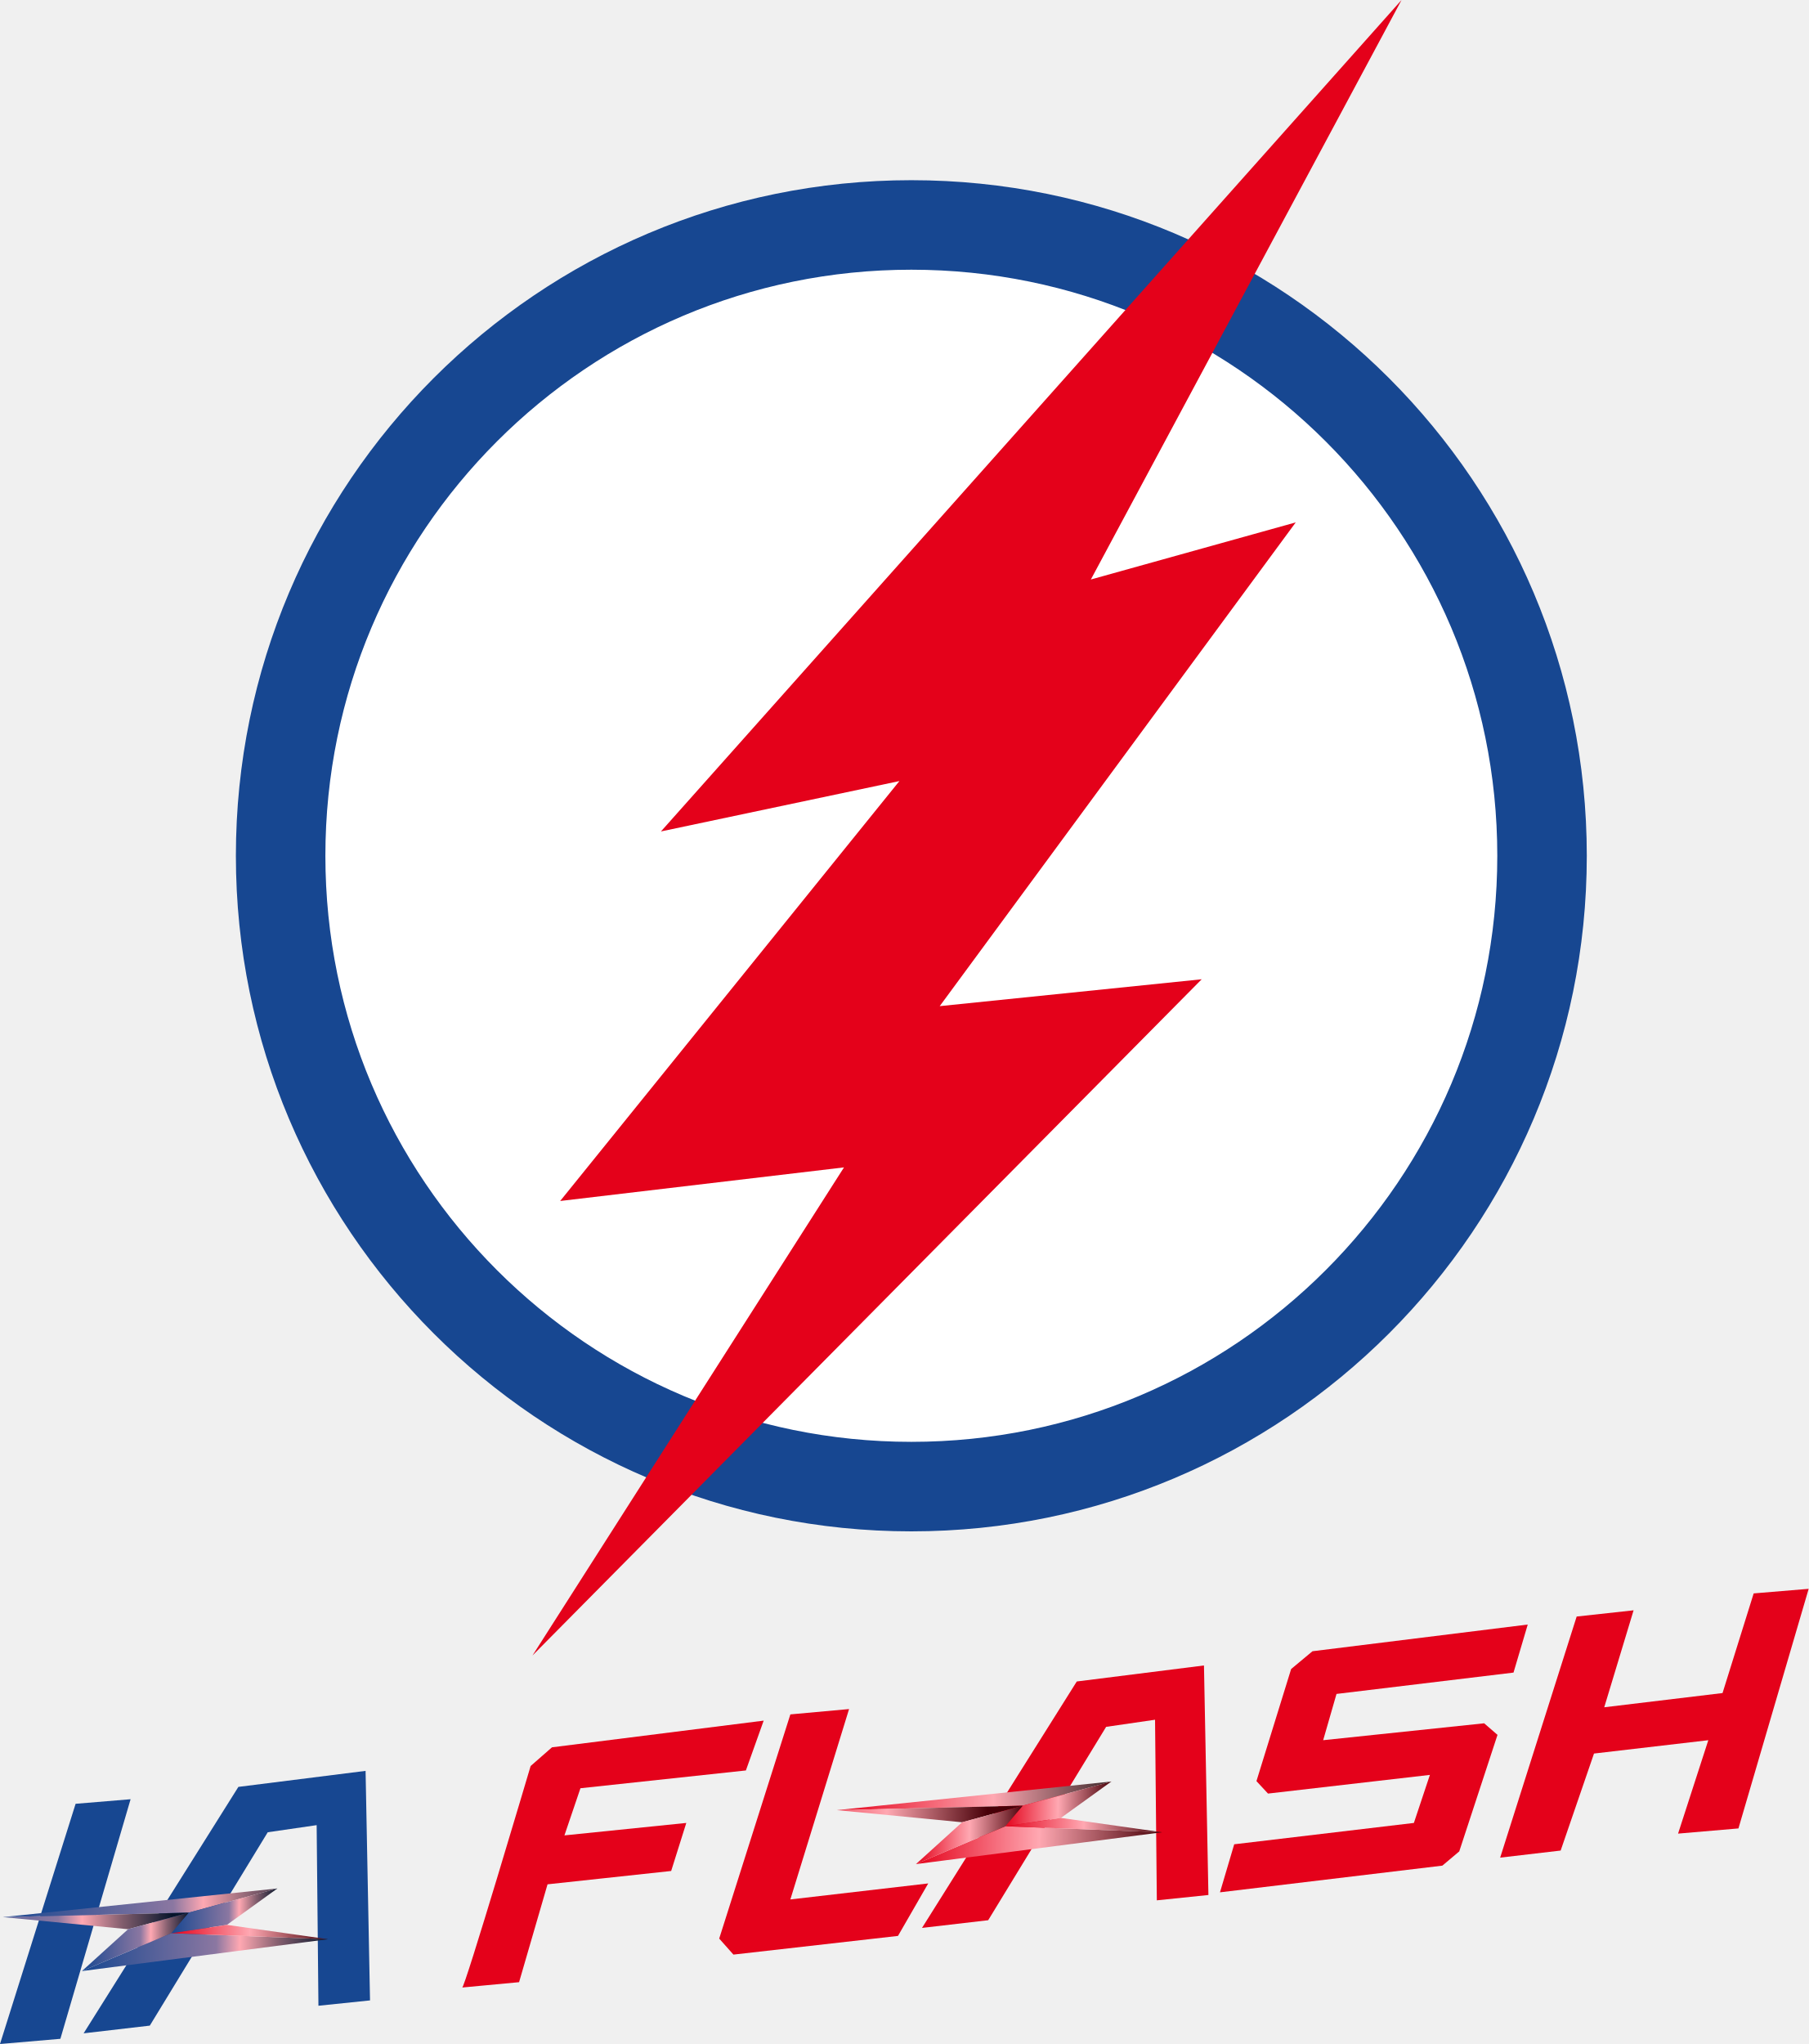
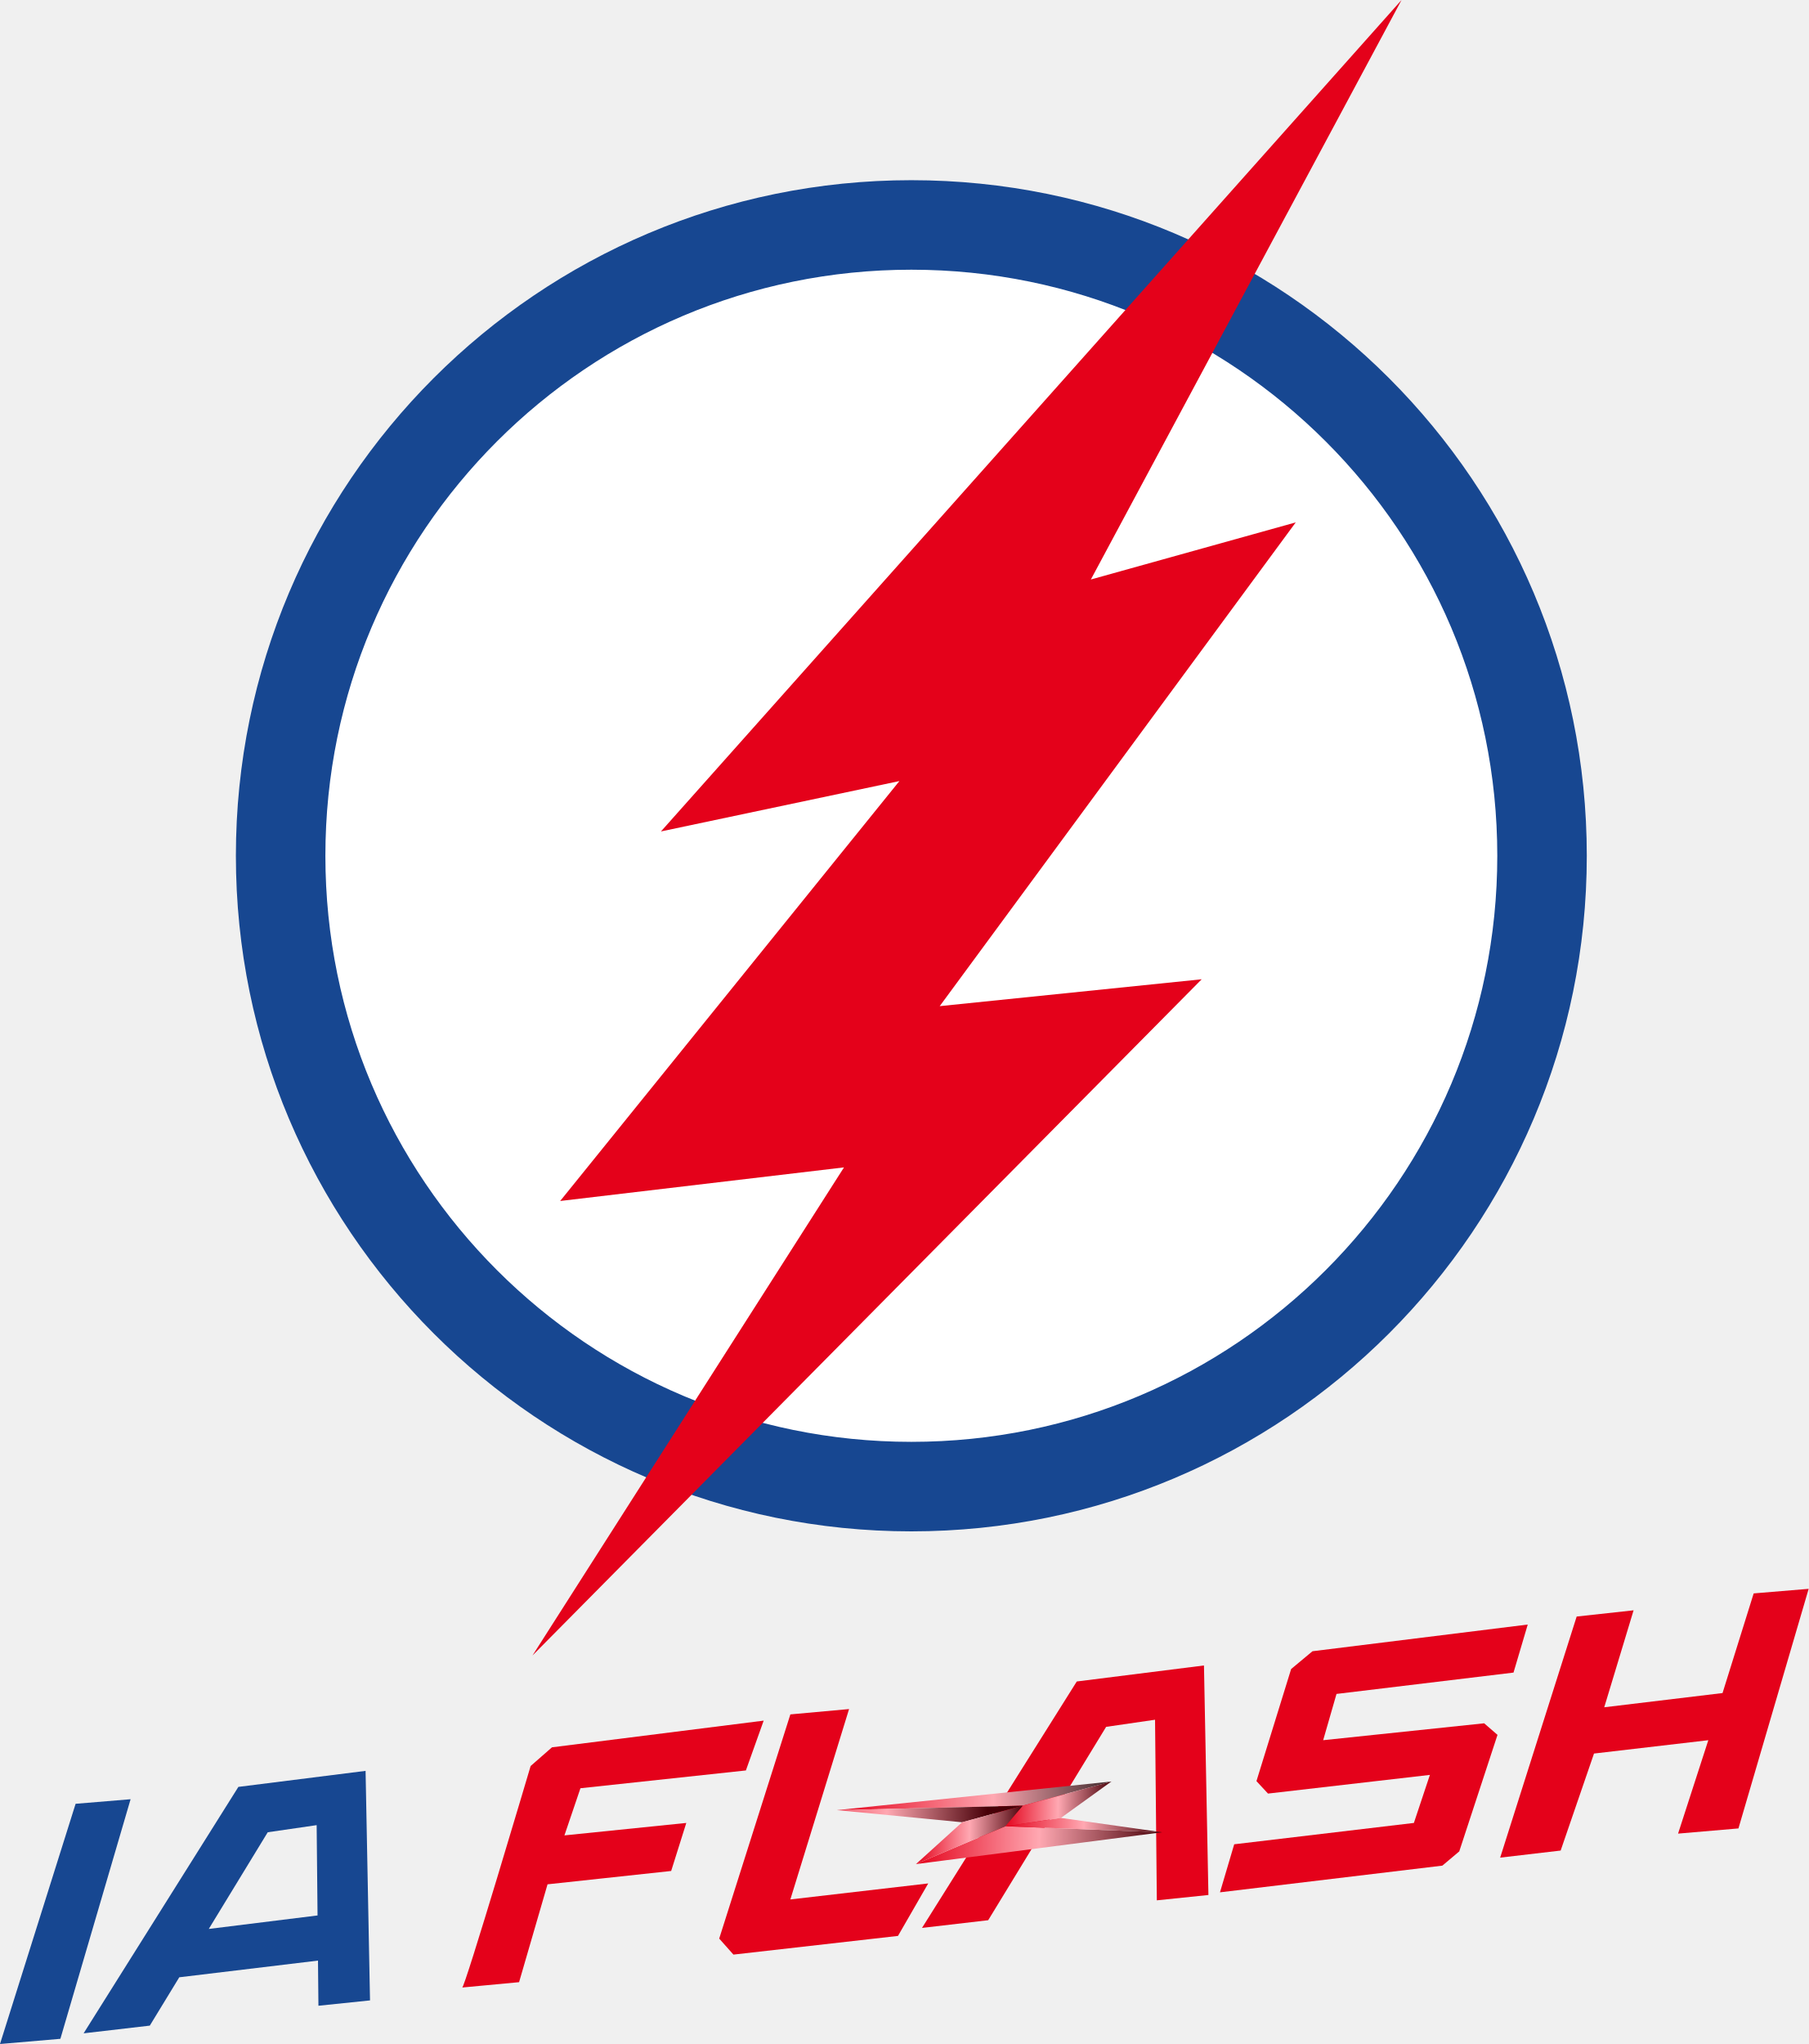
<svg xmlns="http://www.w3.org/2000/svg" xmlns:xlink="http://www.w3.org/1999/xlink" version="1.1" id="svg2" width="404.165" height="456.666" viewBox="0 0 404.165 456.666">
  <defs id="defs6">
-     <linearGradient id="linearGradient4978">
-       <stop id="stop4972" offset="0" style="stop-color:#174791;stop-opacity:1" />
-       <stop style="stop-color:#8b77a1;stop-opacity:1;" offset="0.545" id="stop4982" />
-       <stop style="stop-color:#ffa8b2;stop-opacity:1" offset="0.641" id="stop4974" />
-       <stop id="stop4980" offset="0.799" style="stop-color:#835e6e;stop-opacity:1;" />
-       <stop id="stop4976" offset="1" style="stop-color:#07152b;stop-opacity:1" />
-     </linearGradient>
    <linearGradient id="bwb">
      <stop style="stop-color:#e4011a;stop-opacity:1;" offset="0" id="stop4680" />
      <stop id="stop4682" offset="0.5" style="stop-color:#ffa8b2;stop-opacity:1" />
      <stop style="stop-color:#000000;stop-opacity:1" offset="1" id="stop4684" />
    </linearGradient>
    <linearGradient id="rwb-8">
      <stop id="stop4672" offset="0" style="stop-color:#e4011a;stop-opacity:1;" />
      <stop style="stop-color:#ffa8b2;stop-opacity:1" offset="0.5" id="stop4678" />
      <stop id="stop4674" offset="1" style="stop-color:#480008;stop-opacity:1" />
    </linearGradient>
    <linearGradient xlink:href="#rwb-8" id="linearGradient4662" x1="455.299" y1="474.126" x2="500.192" y2="474.126" gradientUnits="userSpaceOnUse" gradientTransform="rotate(1.077305,4023.214,-14428.107)" />
    <linearGradient xlink:href="#bwb" id="linearGradient4670" x1="466.555" y1="470.143" x2="536.238" y2="467.516" gradientUnits="userSpaceOnUse" gradientTransform="rotate(1.077305,4023.214,-14428.107)" />
    <linearGradient xlink:href="#rwb-8" id="linearGradient4725" x1="504.147" y1="471.602" x2="527.809" y2="471.602" gradientUnits="userSpaceOnUse" gradientTransform="rotate(1.077305,4023.214,-14428.107)" />
    <linearGradient xlink:href="#rwb-8" id="linearGradient4733" x1="484.415" y1="478.872" x2="508.199" y2="478.872" gradientUnits="userSpaceOnUse" gradientTransform="rotate(1.077305,4023.214,-14428.107)" />
    <linearGradient xlink:href="#rwb-8" id="linearGradient4741" x1="484.429" y1="481.23" x2="539.316" y2="481.23" gradientUnits="userSpaceOnUse" gradientTransform="rotate(1.077305,4023.214,-14428.107)" />
    <linearGradient xlink:href="#rwb-8" id="linearGradient4749" x1="504.262" y1="476.105" x2="539.315" y2="476.105" gradientUnits="userSpaceOnUse" gradientTransform="rotate(1.077305,4023.214,-14428.107)" />
-     <linearGradient xlink:href="#linearGradient4978" id="linearGradient4670-9" x1="466.555" y1="470.143" x2="536.238" y2="467.516" gradientUnits="userSpaceOnUse" gradientTransform="rotate(1.077305,2659.08,-24327.734)" />
-     <linearGradient xlink:href="#linearGradient4978" id="linearGradient4725-8" x1="504.147" y1="471.602" x2="527.809" y2="471.602" gradientUnits="userSpaceOnUse" gradientTransform="rotate(1.077305,2659.08,-24327.734)" />
-     <linearGradient xlink:href="#linearGradient4978" id="linearGradient4741-9" x1="484.429" y1="481.23" x2="539.316" y2="481.23" gradientUnits="userSpaceOnUse" gradientTransform="rotate(1.077305,2659.08,-24327.734)" />
-     <linearGradient xlink:href="#rwb-8" id="linearGradient4749-6" x1="504.262" y1="476.105" x2="539.315" y2="476.105" gradientUnits="userSpaceOnUse" gradientTransform="rotate(1.077305,2659.08,-24327.734)" />
-     <linearGradient xlink:href="#linearGradient4978" id="linearGradient4733-4" x1="484.415" y1="478.872" x2="508.199" y2="478.872" gradientUnits="userSpaceOnUse" gradientTransform="rotate(1.077305,2659.08,-24327.734)" />
-     <linearGradient xlink:href="#linearGradient4978" id="linearGradient4970" x1="234.066" y1="456.067" x2="290.052" y2="455.271" gradientUnits="userSpaceOnUse" gradientTransform="translate(-251.6006,-27.02647)" />
  </defs>
-   <g id="g5076">
-     <path id="path947" d="m 206.032,430.731 14.791,-1.721 26.353,-43.2 10.932,-1.59 0.398,40.349 11.528,-1.193 -0.994,-51.281 -28.423,3.578 z" style="fill:#e4011a;fill-opacity:1;fill-rule:evenodd;stroke:none;stroke-width:1px;stroke-linecap:butt;stroke-linejoin:miter;stroke-opacity:1" />
-     <circle r="140.938" cy="191.196" cx="203.648" id="path4522" style="color:#000000;clip-rule:nonzero;display:inline;overflow:visible;visibility:visible;opacity:1;isolation:auto;mix-blend-mode:normal;color-interpolation:sRGB;color-interpolation-filters:linearRGB;solid-color:#000000;solid-opacity:1;fill:#ffffff;fill-opacity:1;fill-rule:nonzero;stroke:#174791;stroke-width:20;stroke-linecap:square;stroke-linejoin:miter;stroke-miterlimit:4;stroke-dasharray:none;stroke-dashoffset:0;stroke-opacity:1;color-rendering:auto;image-rendering:auto;shape-rendering:auto;text-rendering:auto;enable-background:accumulate" />
-     <path id="path4520" d="m 313.19,0 -165.497,185.762 53.289,-11.258 -75.806,93.819 63.422,-7.506 -69.608,109.05 149.542,-151.081 -58.543,6.004 79.558,-108.079 -45.784,12.759 z" style="fill:#e4011a;fill-opacity:1;fill-rule:evenodd;stroke:none;stroke-width:1px;stroke-linecap:butt;stroke-linejoin:miter;stroke-opacity:1" />
-     <path id="path943" d="m 103.271,444.048 c 0.398,0.795 15.305,-49.492 15.305,-49.492 l 4.77,-4.174 47.306,-5.963 -3.975,11.131 -36.97,3.975 -3.578,10.534 27.231,-2.783 -3.379,10.733 -27.628,2.981 -6.36,21.864 z" style="fill:#e4011a;fill-opacity:1;fill-rule:evenodd;stroke:none;stroke-width:1px;stroke-linecap:butt;stroke-linejoin:miter;stroke-opacity:1" />
-     <path id="path945" d="m 176.615,383.027 13.118,-1.193 -13.118,42.535 30.808,-3.578 -6.758,11.727 -36.771,4.174 -3.18,-3.578 z" style="fill:#e4011a;fill-opacity:1;fill-rule:evenodd;stroke:none;stroke-width:1px;stroke-linecap:butt;stroke-linejoin:miter;stroke-opacity:1" />
-     <path id="path951" d="m 341.391,362.952 -3.18,10.733 -39.554,4.77 -2.981,10.336 35.976,-3.777 2.981,2.584 -8.547,26.038 -3.777,3.18 -49.691,5.963 3.18,-10.733 40.15,-4.77 3.578,-10.733 -36.175,4.174 -2.584,-2.783 7.752,-25.044 4.77,-3.975 z" style="fill:#e4011a;fill-opacity:1;fill-rule:evenodd;stroke:none;stroke-width:1px;stroke-linecap:butt;stroke-linejoin:miter;stroke-opacity:1" />
-     <path id="path953" d="m 352.323,361.163 12.721,-1.391 -6.559,21.665 26.436,-3.18 6.957,-22.262 12.288,-1.022 -15.691,53.53 -13.492,1.158 6.758,-20.87 -25.544,2.981 -7.451,21.675 -13.516,1.58 z" style="fill:#e4011a;fill-opacity:1;fill-rule:evenodd;stroke:none;stroke-width:1px;stroke-linecap:butt;stroke-linejoin:miter;stroke-opacity:1" />
-     <path id="path953-5" d="M 16.895,403 29.183,401.978 13.492,455.508 0,456.666 c 0,0 0,0 16.895,-53.666 z" style="fill:#174791;fill-opacity:1;fill-rule:evenodd;stroke:none;stroke-width:1px;stroke-linecap:butt;stroke-linejoin:miter;stroke-opacity:1" />
-     <path id="path947-9" d="m 18.684,454.281 14.791,-1.721 26.353,-43.2 10.932,-1.59 0.398,40.349 11.528,-1.193 -0.994,-51.281 -28.423,3.578 z" style="fill:#174791;fill-opacity:1;fill-rule:evenodd;stroke:none;stroke-width:1px;stroke-linecap:butt;stroke-linejoin:miter;stroke-opacity:1" />
+   <path style="fill:#e4011a;fill-opacity:1;fill-rule:evenodd;stroke:none;stroke-width:1px;stroke-linecap:butt;stroke-linejoin:miter;stroke-opacity:1" d="m 206.032,430.731 14.791,-1.721 26.353,-43.2 10.932,-1.59 0.398,40.349 11.528,-1.193 -0.994,-51.281 -28.423,3.578 z" id="path947" />
+   <circle style="color:#000000;clip-rule:nonzero;display:inline;overflow:visible;visibility:visible;opacity:1;isolation:auto;mix-blend-mode:normal;color-interpolation:sRGB;color-interpolation-filters:linearRGB;solid-color:#000000;solid-opacity:1;fill:#ffffff;fill-opacity:1;fill-rule:nonzero;stroke:#174791;stroke-width:20;stroke-linecap:square;stroke-linejoin:miter;stroke-miterlimit:4;stroke-dasharray:none;stroke-dashoffset:0;stroke-opacity:1;color-rendering:auto;image-rendering:auto;shape-rendering:auto;text-rendering:auto;enable-background:accumulate" id="path4522" cx="203.648" cy="191.196" r="140.938" />
+   <path style="fill:#e4011a;fill-opacity:1;fill-rule:evenodd;stroke:none;stroke-width:1px;stroke-linecap:butt;stroke-linejoin:miter;stroke-opacity:1" d="m 313.19,0 -165.497,185.762 53.289,-11.258 -75.806,93.819 63.422,-7.506 -69.608,109.05 149.542,-151.081 -58.543,6.004 79.558,-108.079 -45.784,12.759 z" id="path4520" />
+   <path style="fill:#e4011a;fill-opacity:1;fill-rule:evenodd;stroke:none;stroke-width:1px;stroke-linecap:butt;stroke-linejoin:miter;stroke-opacity:1" d="m 103.271,444.048 c 0.398,0.795 15.305,-49.492 15.305,-49.492 l 4.77,-4.174 47.306,-5.963 -3.975,11.131 -36.97,3.975 -3.578,10.534 27.231,-2.783 -3.379,10.733 -27.628,2.981 -6.36,21.864 z" id="path943" />
+   <path style="fill:#e4011a;fill-opacity:1;fill-rule:evenodd;stroke:none;stroke-width:1px;stroke-linecap:butt;stroke-linejoin:miter;stroke-opacity:1" d="m 176.615,383.027 13.118,-1.193 -13.118,42.535 30.808,-3.578 -6.758,11.727 -36.771,4.174 -3.18,-3.578 z" id="path945" />
+   <path style="fill:#e4011a;fill-opacity:1;fill-rule:evenodd;stroke:none;stroke-width:1px;stroke-linecap:butt;stroke-linejoin:miter;stroke-opacity:1" d="m 341.391,362.952 -3.18,10.733 -39.554,4.77 -2.981,10.336 35.976,-3.777 2.981,2.584 -8.547,26.038 -3.777,3.18 -49.691,5.963 3.18,-10.733 40.15,-4.77 3.578,-10.733 -36.175,4.174 -2.584,-2.783 7.752,-25.044 4.77,-3.975 z" id="path951" />
+   <path style="fill:#e4011a;fill-opacity:1;fill-rule:evenodd;stroke:none;stroke-width:1px;stroke-linecap:butt;stroke-linejoin:miter;stroke-opacity:1" d="m 352.323,361.163 12.721,-1.391 -6.559,21.665 26.436,-3.18 6.957,-22.262 12.288,-1.022 -15.691,53.53 -13.492,1.158 6.758,-20.87 -25.544,2.981 -7.451,21.675 -13.516,1.58 z" id="path953" />
+   <path style="fill:#174791;fill-opacity:1;fill-rule:evenodd;stroke:none;stroke-width:1px;stroke-linecap:butt;stroke-linejoin:miter;stroke-opacity:1" d="M 16.895,403 29.183,401.978 13.492,455.508 0,456.666 c 0,0 0,0 16.895,-53.666 z" id="path953-5" />
+   <g id="g889">
    <path id="path4582" d="m 228.534,403.422 19.827,-5.408 -61.35,6.401 z" style="fill:url(#linearGradient4670);fill-opacity:1;fill-rule:evenodd;stroke:none;stroke-width:0.1;stroke-linecap:butt;stroke-linejoin:miter;stroke-miterlimit:4;stroke-dasharray:none;stroke-opacity:1" />
    <path id="path4584" d="m 228.534,403.422 -13.544,3.706 -27.98,-2.713 z" style="fill:url(#linearGradient4662);fill-opacity:1;fill-rule:evenodd;stroke:none;stroke-width:0.1;stroke-linecap:butt;stroke-linejoin:miter;stroke-miterlimit:4;stroke-dasharray:none;stroke-opacity:1" />
    <path id="path4588" d="m 248.36,398.013 -19.826,5.409 -3.876,4.596 12.416,-1.867 z" style="fill:url(#linearGradient4725);fill-opacity:1;fill-rule:evenodd;stroke:none;stroke-width:0.1;stroke-linecap:butt;stroke-linejoin:miter;stroke-miterlimit:4;stroke-dasharray:none;stroke-opacity:1" />
    <path id="path4590" d="m 204.676,416.476 55.002,-7.116 -35.019,-1.342 z" style="fill:url(#linearGradient4741);fill-opacity:1;fill-rule:evenodd;stroke:none;stroke-width:0.1;stroke-linecap:butt;stroke-linejoin:miter;stroke-miterlimit:4;stroke-dasharray:none;stroke-opacity:1" />
    <path id="path4592" d="m 237.075,406.152 -12.416,1.867 35.019,1.342 z" style="fill:url(#linearGradient4749);fill-opacity:1;fill-rule:evenodd;stroke:none;stroke-width:0.1;stroke-linecap:butt;stroke-linejoin:miter;stroke-miterlimit:4;stroke-dasharray:none;stroke-opacity:1" />
    <path id="path4696" d="m 204.676,416.476 19.983,-8.458 3.876,-4.596 -13.544,3.706 z" style="fill:url(#linearGradient4733);fill-opacity:1;fill-rule:evenodd;stroke:none;stroke-width:0.1;stroke-linecap:butt;stroke-linejoin:miter;stroke-miterlimit:4;stroke-dasharray:none;stroke-opacity:1" />
-     <path id="path4582-3" d="m 42.166,427.32 19.827,-5.408 -61.35,6.401 z" style="fill:url(#linearGradient4670-9);fill-opacity:1;fill-rule:evenodd;stroke:none;stroke-width:0.1;stroke-linecap:butt;stroke-linejoin:miter;stroke-miterlimit:4;stroke-dasharray:none;stroke-opacity:1" />
-     <path id="path4584-3" d="M 42.166,427.32 28.622,431.026 0.642,428.313 Z" style="fill:url(#linearGradient4970);fill-opacity:1;fill-rule:evenodd;stroke:none;stroke-width:0.1;stroke-linecap:butt;stroke-linejoin:miter;stroke-miterlimit:4;stroke-dasharray:none;stroke-opacity:1" />
-     <path id="path4588-8" d="m 61.992,421.911 -19.826,5.409 -3.876,4.596 12.416,-1.867 z" style="fill:url(#linearGradient4725-8);fill-opacity:1;fill-rule:evenodd;stroke:none;stroke-width:0.1;stroke-linecap:butt;stroke-linejoin:miter;stroke-miterlimit:4;stroke-dasharray:none;stroke-opacity:1" />
-     <path id="path4590-6" d="m 18.307,440.374 55.002,-7.116 -35.019,-1.342 z" style="fill:url(#linearGradient4741-9);fill-opacity:1;fill-rule:evenodd;stroke:none;stroke-width:0.1;stroke-linecap:butt;stroke-linejoin:miter;stroke-miterlimit:4;stroke-dasharray:none;stroke-opacity:1" />
-     <path id="path4592-0" d="m 50.707,430.049 -12.416,1.867 35.019,1.342 z" style="fill:url(#linearGradient4749-6);fill-opacity:1;fill-rule:evenodd;stroke:none;stroke-width:0.1;stroke-linecap:butt;stroke-linejoin:miter;stroke-miterlimit:4;stroke-dasharray:none;stroke-opacity:1" />
-     <path id="path4696-4" d="m 18.307,440.374 19.983,-8.458 3.876,-4.596 -13.544,3.706 z" style="fill:url(#linearGradient4733-4);fill-opacity:1;fill-rule:evenodd;stroke:none;stroke-width:0.1;stroke-linecap:butt;stroke-linejoin:miter;stroke-miterlimit:4;stroke-dasharray:none;stroke-opacity:1" />
  </g>
+   <path style="fill:#174791;fill-opacity:1;fill-rule:evenodd;stroke:none;stroke-width:1px;stroke-linecap:butt;stroke-linejoin:miter;stroke-opacity:1" d="m 46.651,430.96 13.177,-21.6 10.932,-1.59 0.199,20.175 m 0.099,10.087 v 0 l 0.099,10.087 11.528,-1.193 -0.994,-51.281 -28.423,3.578 -34.585,55.058 14.791,-1.721 6.588,-10.8 v 0" id="path947-9" />
</svg>
